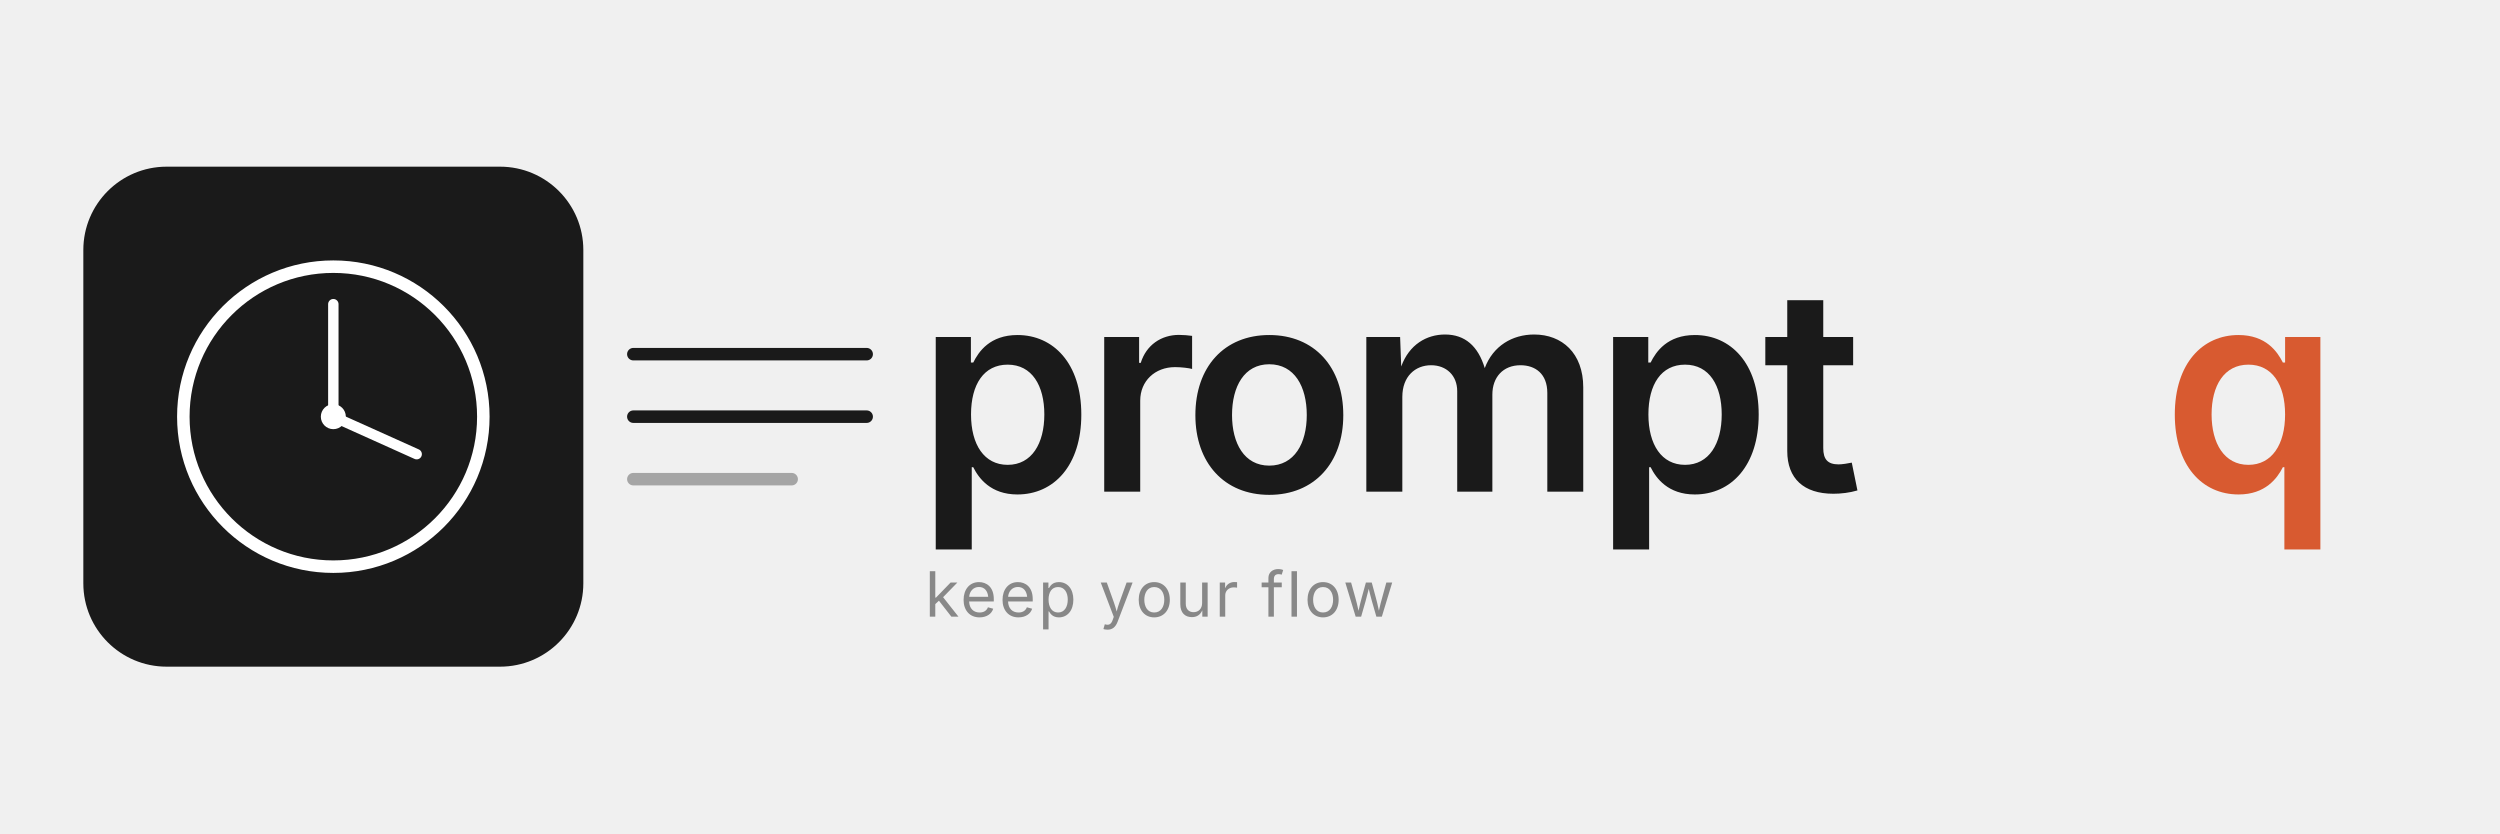
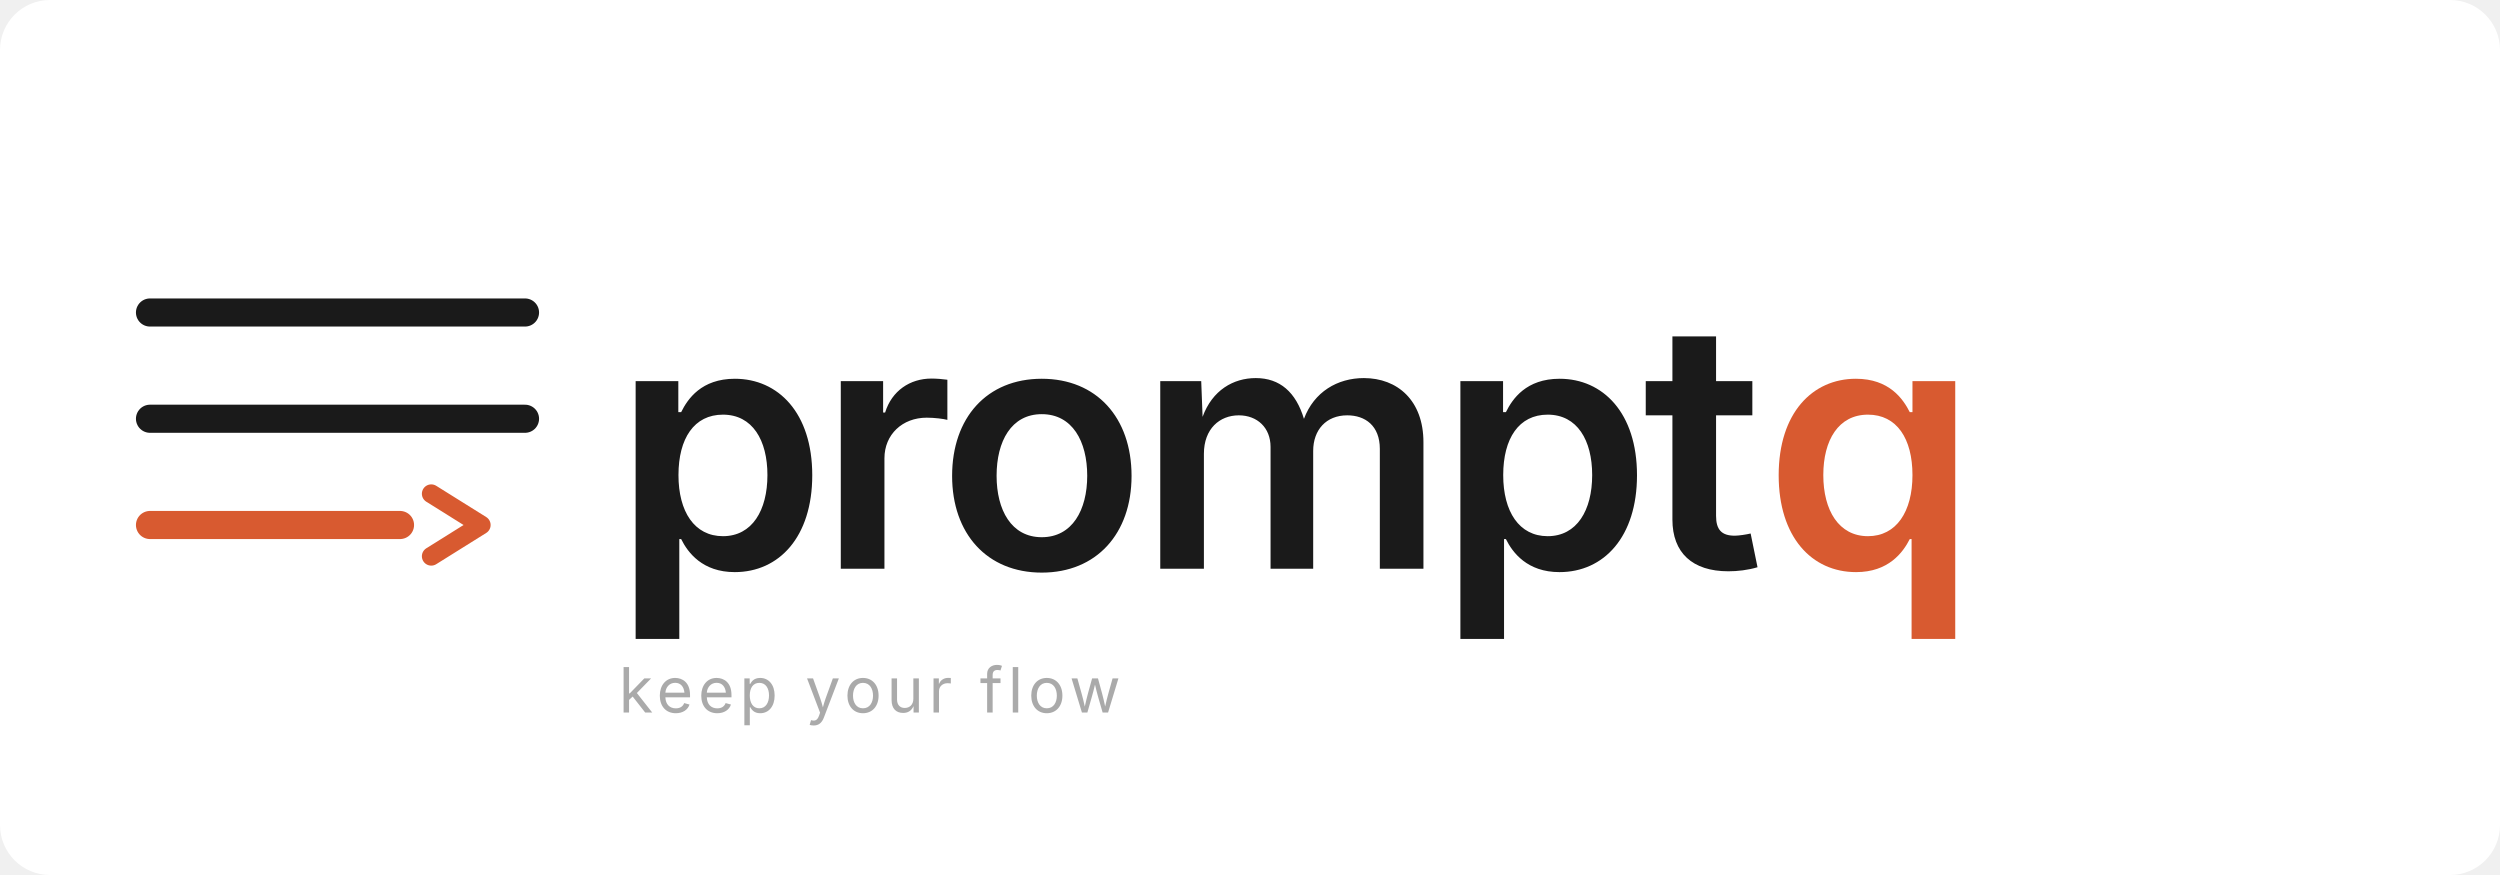
- <svg xmlns="http://www.w3.org/2000/svg" width="600" height="200" viewBox="0 0 600 200">
-   <rect width="600" height="200" fill="transparent" />
-   <rect x="20" y="40" width="120" height="120" rx="20" fill="#1a1a1a" />
-   <circle cx="80" cy="100" r="36" fill="none" stroke="#ffffff" stroke-width="3" />
-   <line x1="80" y1="100" x2="80" y2="73" stroke="#ffffff" stroke-width="2.5" stroke-linecap="round" />
-   <line x1="80" y1="100" x2="100" y2="109" stroke="#ffffff" stroke-width="2.5" stroke-linecap="round" />
-   <circle cx="80" cy="100" r="3" fill="#ffffff" />
-   <line x1="152" y1="85" x2="208" y2="85" stroke="#1a1a1a" stroke-width="3" stroke-linecap="round" />
-   <line x1="152" y1="100" x2="208" y2="100" stroke="#1a1a1a" stroke-width="3" stroke-linecap="round" />
-   <line x1="152" y1="115" x2="190" y2="115" stroke="#1a1a1a" stroke-width="3" stroke-linecap="round" opacity="0.35" />
-   <text x="220" y="118" font-family="-apple-system, BlinkMacSystemFont, 'Segoe UI', sans-serif" font-size="68" font-weight="600" letter-spacing="-2" fill="#1a1a1a">prompt</text>
-   <text x="519" y="118" font-family="-apple-system, BlinkMacSystemFont, 'Segoe UI', sans-serif" font-size="68" font-weight="600" letter-spacing="-2" fill="#D85A30">q</text>
-   <text x="222" y="148" font-family="-apple-system, BlinkMacSystemFont, 'Segoe UI', sans-serif" font-size="15" font-weight="400" letter-spacing="0.04em" fill="#888888">keep your flow</text>
+ <svg xmlns="http://www.w3.org/2000/svg" width="800" height="280" viewBox="0 0 800 280">
+   <rect width="800" height="280" fill="#ffffff" rx="16" />
+   <line x1="48" y1="100" x2="168" y2="100" stroke="#1a1a1a" stroke-width="9" stroke-linecap="round" />
+   <line x1="48" y1="134" x2="168" y2="134" stroke="#1a1a1a" stroke-width="9" stroke-linecap="round" />
+   <line x1="48" y1="168" x2="128" y2="168" stroke="#D85A30" stroke-width="9" stroke-linecap="round" />
+   <polyline points="138,158 154,168 138,178" fill="none" stroke="#D85A30" stroke-width="6" stroke-linecap="round" stroke-linejoin="round" />
+   <text x="196" y="182" font-family="-apple-system, BlinkMacSystemFont, 'Segoe UI', sans-serif" font-size="110" font-weight="600" letter-spacing="-3" fill="#1a1a1a">prompt<tspan fill="#D85A30">q</tspan>
+   </text>
+   <text x="198" y="228" font-family="-apple-system, BlinkMacSystemFont, 'Segoe UI', sans-serif" font-size="20" font-weight="400" letter-spacing="0.08em" fill="#aaaaaa">keep your flow</text>
</svg>
